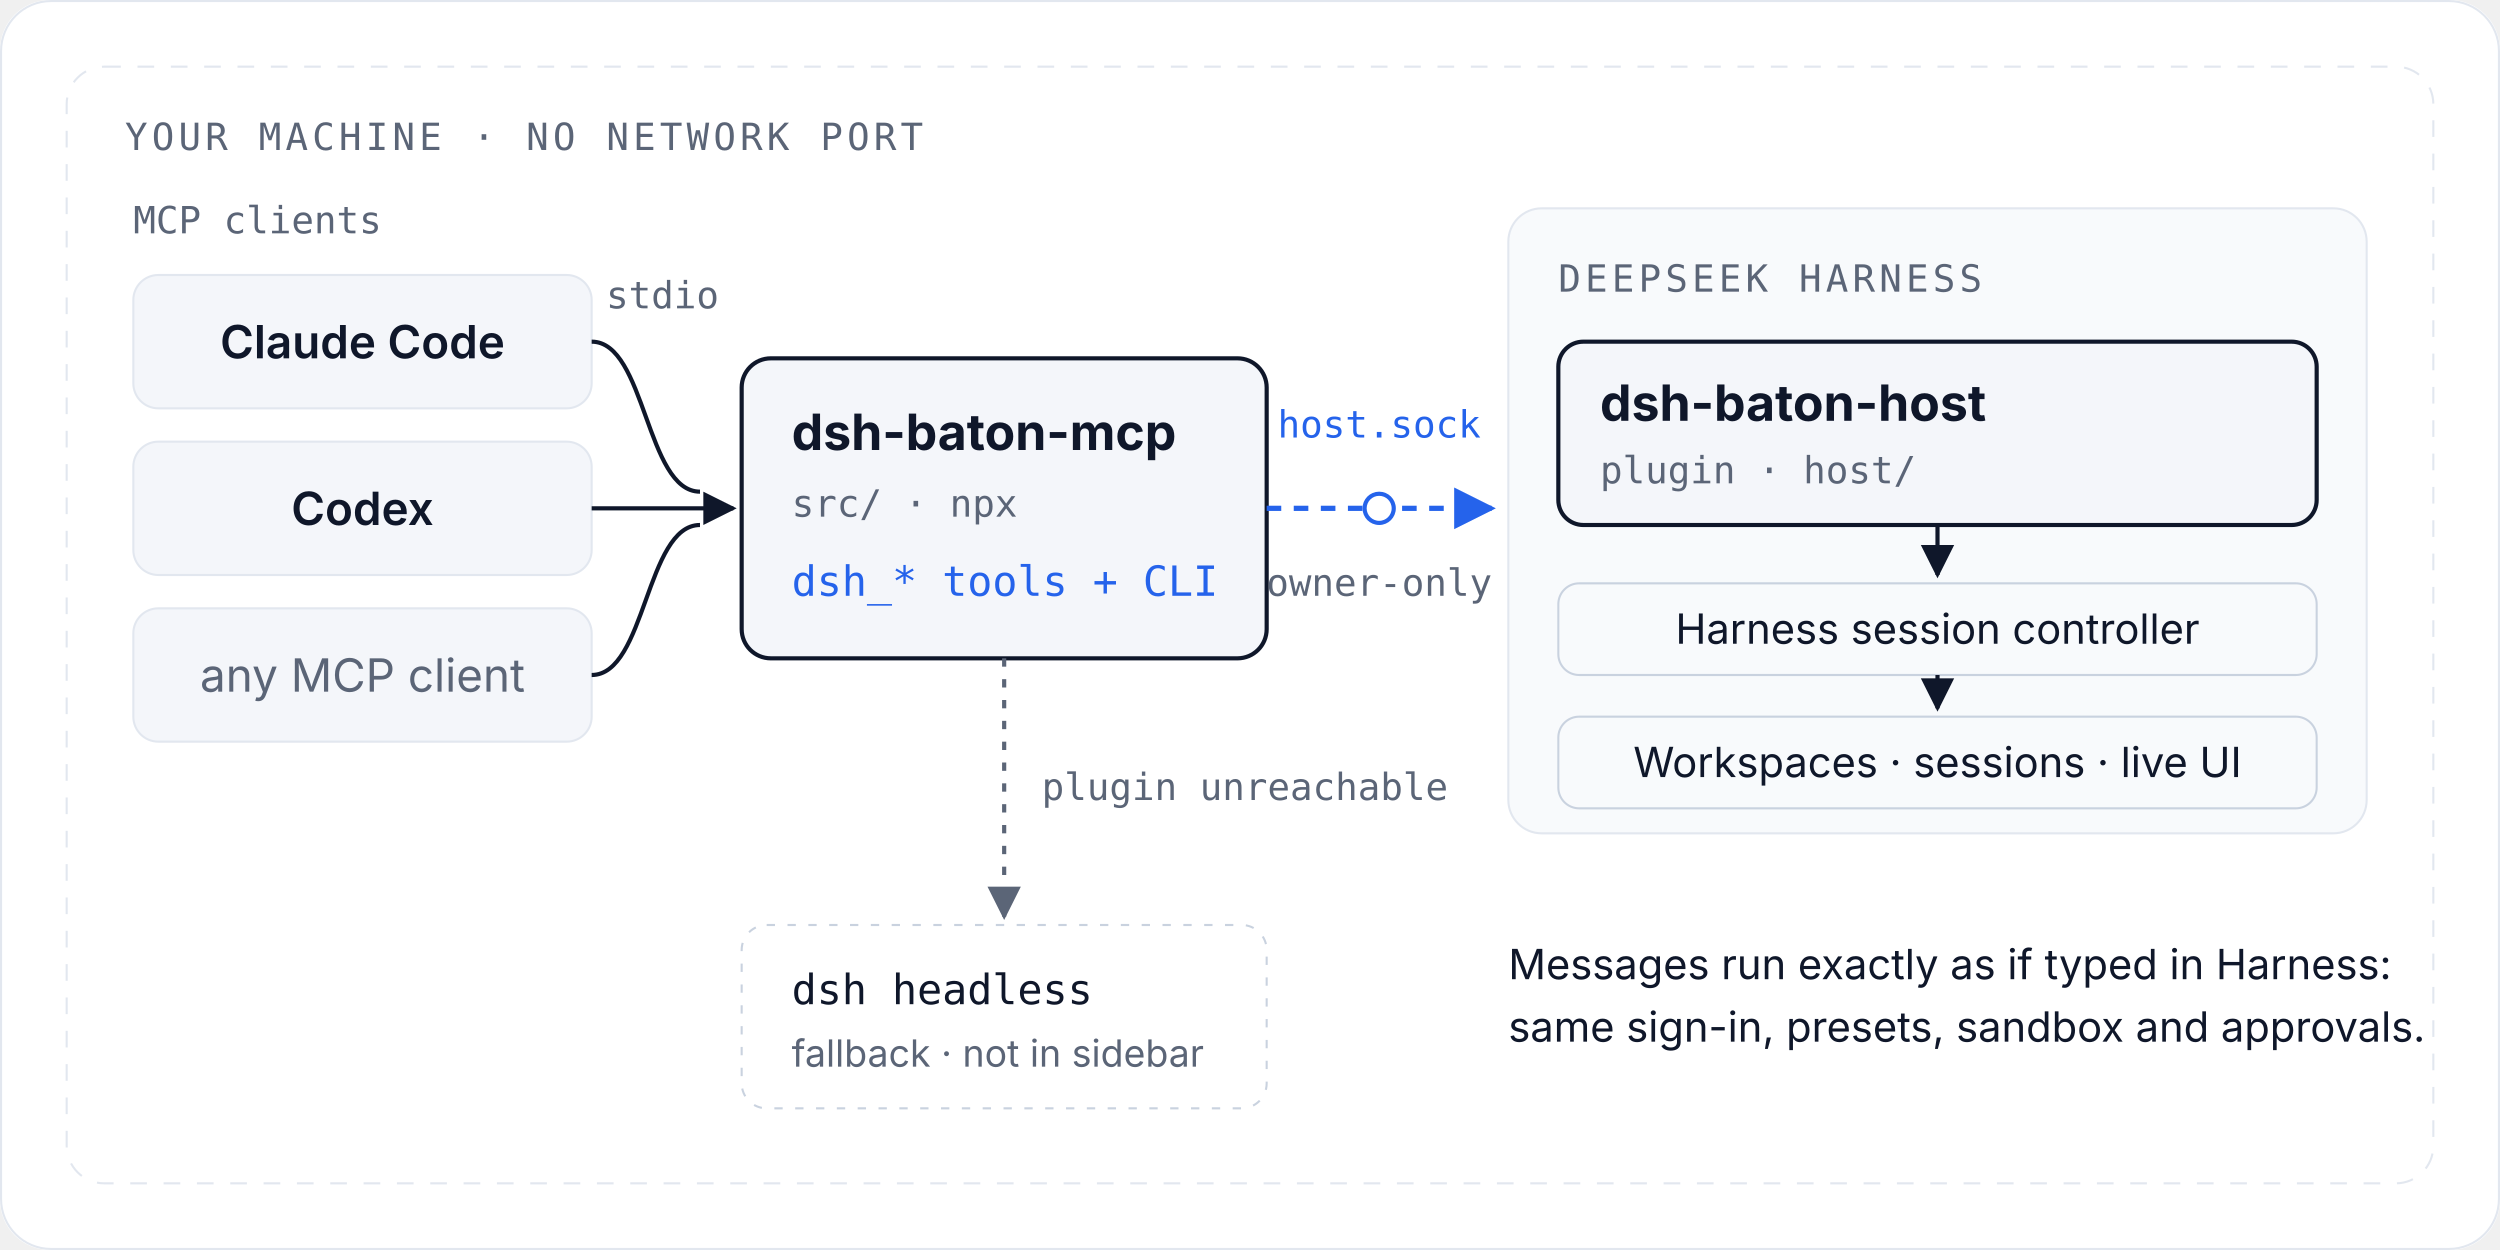
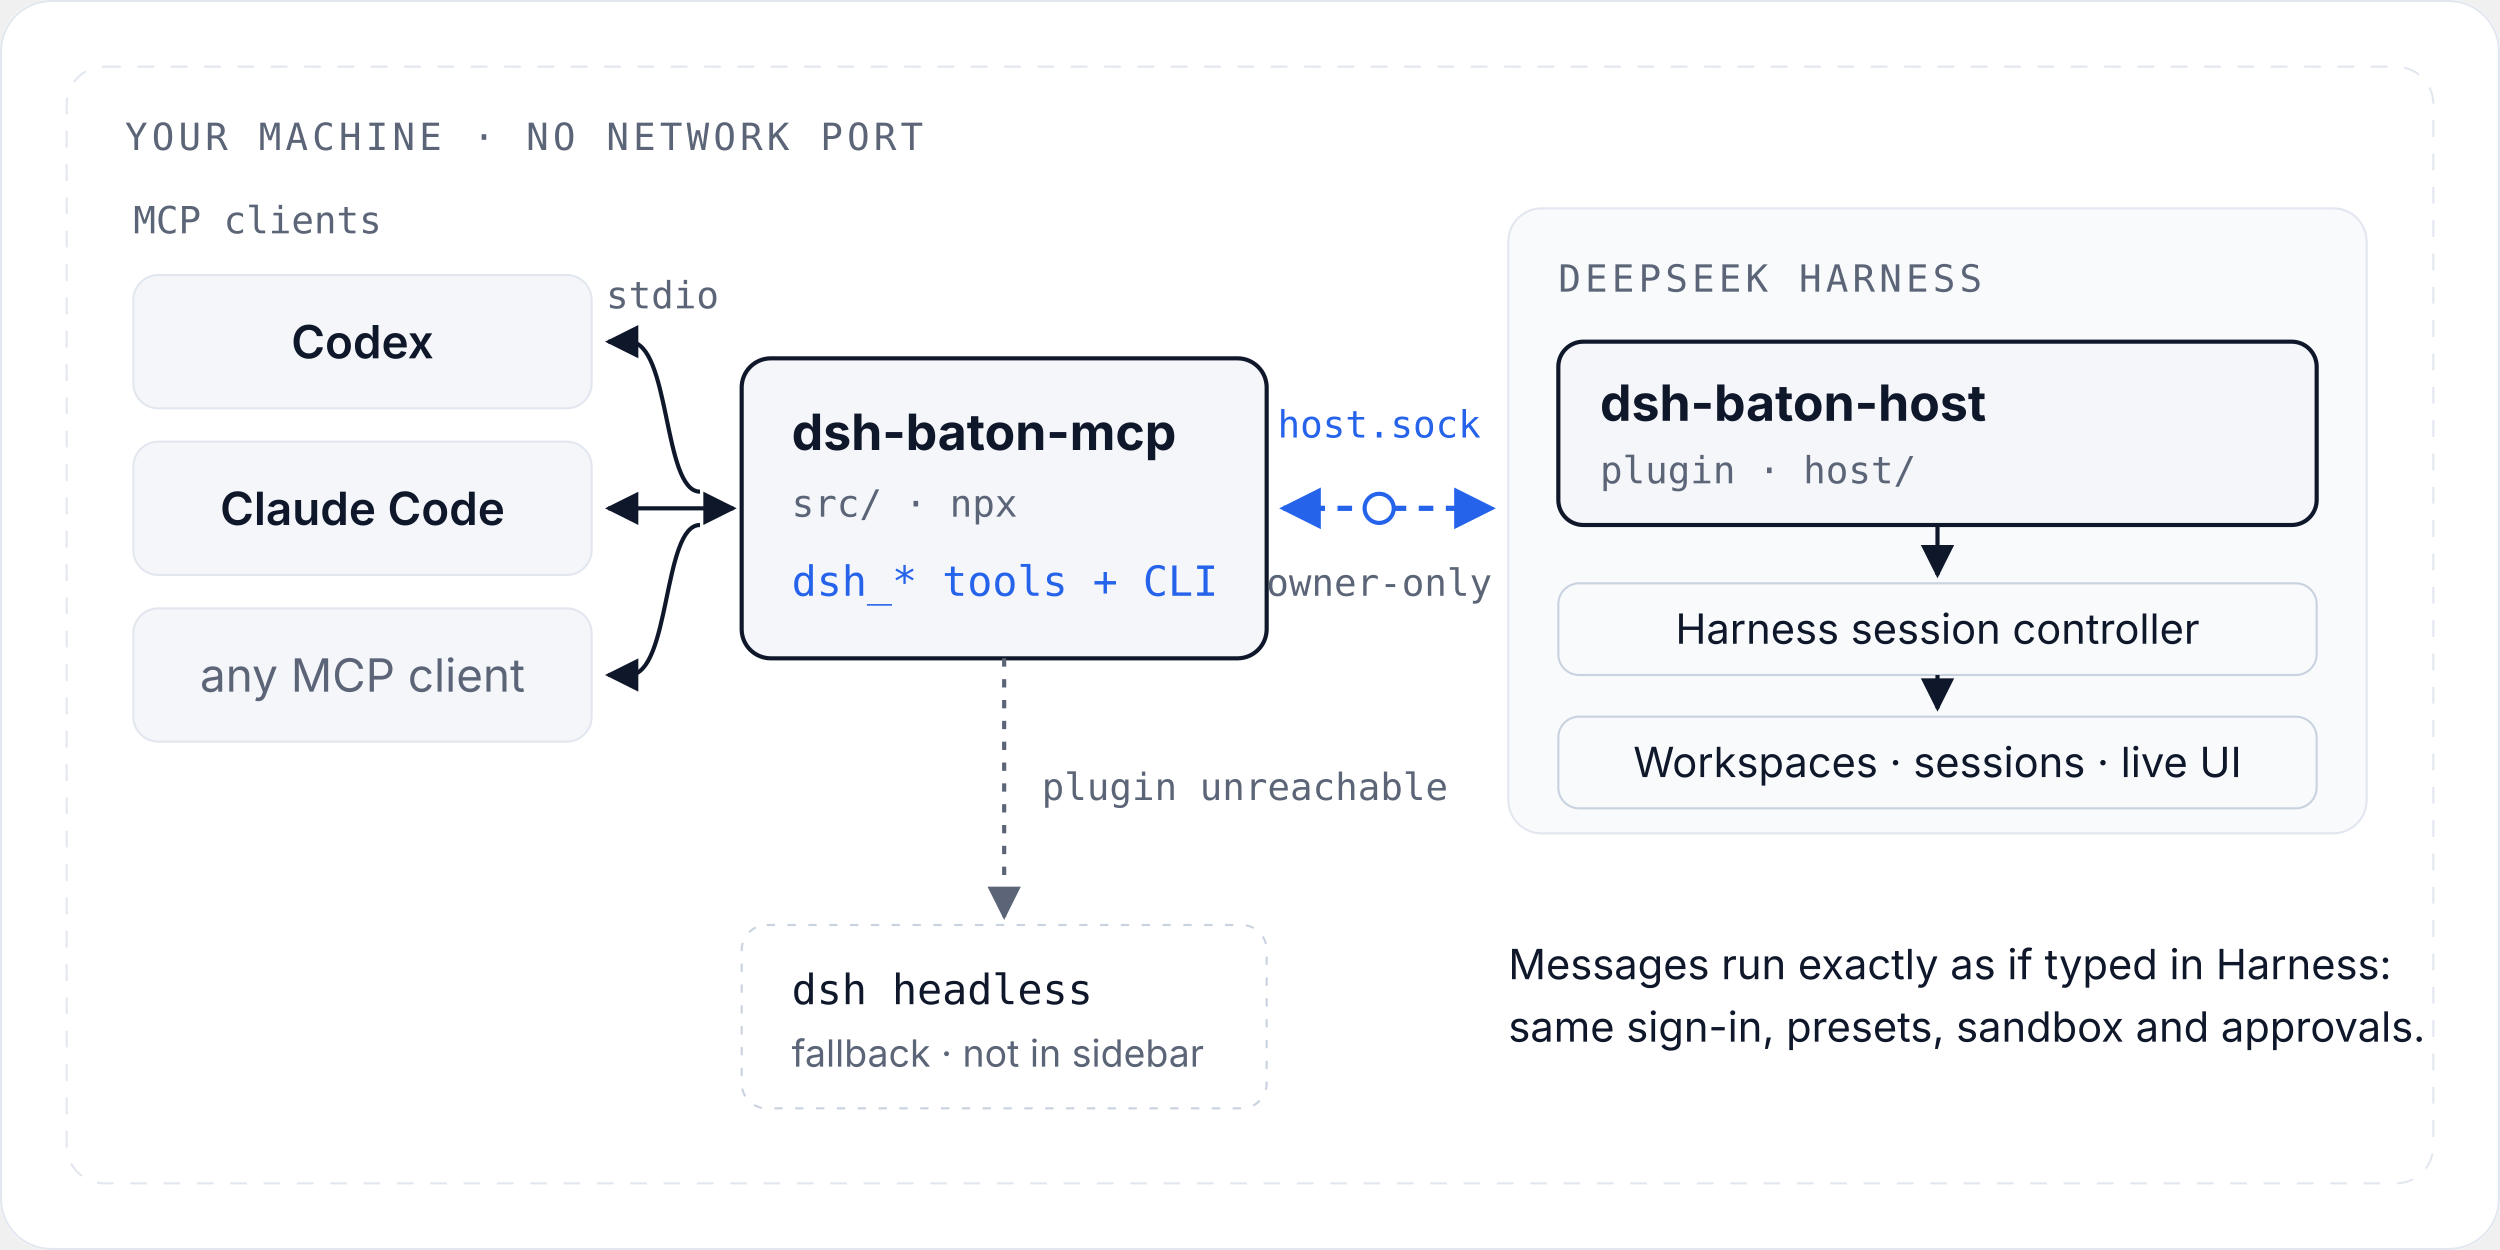
<svg xmlns="http://www.w3.org/2000/svg" width="1200" height="600" viewBox="0 0 1200 600" role="img" aria-labelledby="title desc">
  <style>
    .sans { font-family: -apple-system, BlinkMacSystemFont, "Segoe UI", "PingFang SC", sans-serif; }
    .mono { font-family: ui-monospace, SFMono-Regular, Menlo, Consolas, monospace; }
  </style>
  <defs>
-     <marker id="arrow" viewBox="0 0 10 10" refX="9" refY="5" markerWidth="8" markerHeight="8" orient="auto">
+     <marker id="arrow" viewBox="0 0 10 10" refX="9" refY="5" markerWidth="8" markerHeight="8" orient="auto-start-reverse">
      <path d="M0 0 L10 5 L0 10 z" fill="#0F172A" />
    </marker>
-     <marker id="arrow-accent" viewBox="0 0 10 10" refX="9" refY="5" markerWidth="8" markerHeight="8" orient="auto">
+     <marker id="arrow-accent" viewBox="0 0 10 10" refX="9" refY="5" markerWidth="8" markerHeight="8" orient="auto-start-reverse">
      <path d="M0 0 L10 5 L0 10 z" fill="#2563EB" />
    </marker>
    <marker id="arrow-muted" viewBox="0 0 10 10" refX="9" refY="5" markerWidth="8" markerHeight="8" orient="auto">
      <path d="M0 0 L10 5 L0 10 z" fill="#5B6577" />
    </marker>
  </defs>
  <rect width="1200" height="600" rx="24" fill="#FFFFFF" />
  <rect x="0.5" y="0.5" width="1199" height="599" rx="24" fill="none" stroke="#E2E7EF" />
  <rect x="32" y="32" width="1136" height="536" rx="18" fill="none" stroke="#E2E7EF" stroke-dasharray="8 8" />
  <text x="60" y="72" class="mono" font-size="18" letter-spacing="2" fill="#5B6577">YOUR MACHINE · NO NETWORK PORT</text>
  <g id="clients" transform="translate(64 112)">
    <text x="0" y="0" class="mono" font-size="18" fill="#5B6577">MCP clients</text>
    <rect x="0" y="20" width="220" height="64" rx="12" fill="#F4F6FA" stroke="#E2E7EF" />
-     <text x="110" y="60" text-anchor="middle" class="sans" font-size="22" font-weight="600" fill="#0F172A">Claude Code</text>
+     <text x="110" y="60" text-anchor="middle" class="sans" font-size="22" font-weight="600" fill="#0F172A">Codex</text>
    <rect x="0" y="100" width="220" height="64" rx="12" fill="#F4F6FA" stroke="#E2E7EF" />
-     <text x="110" y="140" text-anchor="middle" class="sans" font-size="22" font-weight="600" fill="#0F172A">Codex</text>
+     <text x="110" y="140" text-anchor="middle" class="sans" font-size="22" font-weight="600" fill="#0F172A">Claude Code</text>
    <rect x="0" y="180" width="220" height="64" rx="12" fill="#F4F6FA" stroke="#E2E7EF" />
    <text x="110" y="220" text-anchor="middle" class="sans" font-size="22" fill="#5B6577">any MCP client</text>
  </g>
-   <path d="M284 164 C 310 164, 310 236, 336 236" fill="none" stroke="#0F172A" stroke-width="2" />
-   <path d="M284 244 L 336 244" fill="none" stroke="#0F172A" stroke-width="2" />
-   <path d="M284 324 C 310 324, 310 252, 336 252" fill="none" stroke="#0F172A" stroke-width="2" />
+   <path d="M292 164 H 302 C 322 164, 318 236, 336 236" fill="none" stroke="#0F172A" stroke-width="2" marker-start="url(#arrow)" />
+   <path d="M292 244 L 336 244" fill="none" stroke="#0F172A" stroke-width="2" marker-start="url(#arrow)" />
+   <path d="M292 324 H 302 C 322 324, 318 252, 336 252" fill="none" stroke="#0F172A" stroke-width="2" marker-start="url(#arrow)" />
  <path d="M336 244 L 352 244" fill="none" stroke="#0F172A" stroke-width="2" marker-end="url(#arrow)" />
  <text x="318" y="148" text-anchor="middle" class="mono" font-size="18" fill="#5B6577">stdio</text>
  <g id="mcp" transform="translate(356 172)">
    <rect x="0" y="0" width="252" height="144" rx="14" fill="#F4F6FA" stroke="#0F172A" stroke-width="2" />
    <text x="24" y="44" class="sans" font-size="24" font-weight="700" fill="#0F172A">dsh-baton-mcp</text>
    <text x="24" y="76" class="mono" font-size="18" fill="#5B6577">src/ · npx</text>
    <text x="24" y="114" class="mono" font-size="20" fill="#2563EB">dsh_* tools + CLI</text>
  </g>
-   <path d="M608 244 L 716 244" fill="none" stroke="#2563EB" stroke-width="2.5" stroke-dasharray="7 6" marker-end="url(#arrow-accent)" />
+   <path d="M616 244 L 716 244" fill="none" stroke="#2563EB" stroke-width="2.5" stroke-dasharray="7 6" marker-start="url(#arrow-accent)" marker-end="url(#arrow-accent)" />
  <circle cx="662" cy="244" r="7" fill="#FFFFFF" stroke="#2563EB" stroke-width="2" />
  <text x="662" y="210" text-anchor="middle" class="mono" font-size="18" fill="#2563EB">host.sock</text>
  <text x="662" y="286" text-anchor="middle" class="mono" font-size="18" fill="#5B6577">owner-only</text>
  <g id="harness" transform="translate(724 100)">
    <rect x="0" y="0" width="412" height="300" rx="16" fill="#F8FAFC" stroke="#E2E7EF" />
    <text x="24" y="40" class="mono" font-size="18" letter-spacing="2" fill="#5B6577">DEEPSEEK HARNESS</text>
    <rect x="24" y="64" width="364" height="88" rx="12" fill="#F4F6FA" stroke="#0F172A" stroke-width="2" />
    <text x="44" y="102" class="sans" font-size="24" font-weight="700" fill="#0F172A">dsh-baton-host</text>
    <text x="44" y="132" class="mono" font-size="18" fill="#5B6577">plugin · host/</text>
    <path d="M206 152 L 206 176" stroke="#0F172A" stroke-width="2" marker-end="url(#arrow)" />
    <rect x="24" y="180" width="364" height="44" rx="10" fill="none" stroke="#C9D2DF" />
    <text x="206" y="209" text-anchor="middle" class="sans" font-size="20" fill="#0F172A">Harness session controller</text>
    <path d="M206 224 L 206 240" stroke="#0F172A" stroke-width="2" marker-end="url(#arrow)" />
    <rect x="24" y="244" width="364" height="44" rx="10" fill="none" stroke="#C9D2DF" />
    <text x="206" y="273" text-anchor="middle" class="sans" font-size="20" fill="#0F172A">Workspaces · sessions · live UI</text>
  </g>
  <path d="M482 316 L 482 440" fill="none" stroke="#5B6577" stroke-width="2" stroke-dasharray="4 6" marker-end="url(#arrow-muted)" />
  <text x="500" y="384" class="mono" font-size="18" fill="#5B6577">plugin unreachable</text>
  <g id="headless" transform="translate(356 444)">
    <rect x="0" y="0" width="252" height="88" rx="12" fill="none" stroke="#C9D2DF" stroke-dasharray="4 6" />
    <text x="24" y="38" class="mono" font-size="20" fill="#0F172A">dsh headless</text>
    <text x="24" y="68" class="sans" font-size="18" fill="#5B6577">fallback · not in sidebar</text>
  </g>
  <text x="724" y="470" class="sans" font-size="20" fill="#0F172A">Messages run exactly as if typed in Harness:</text>
  <text x="724" y="500" class="sans" font-size="20" fill="#0F172A">same sign-in, presets, sandbox and approvals.</text>
</svg>
